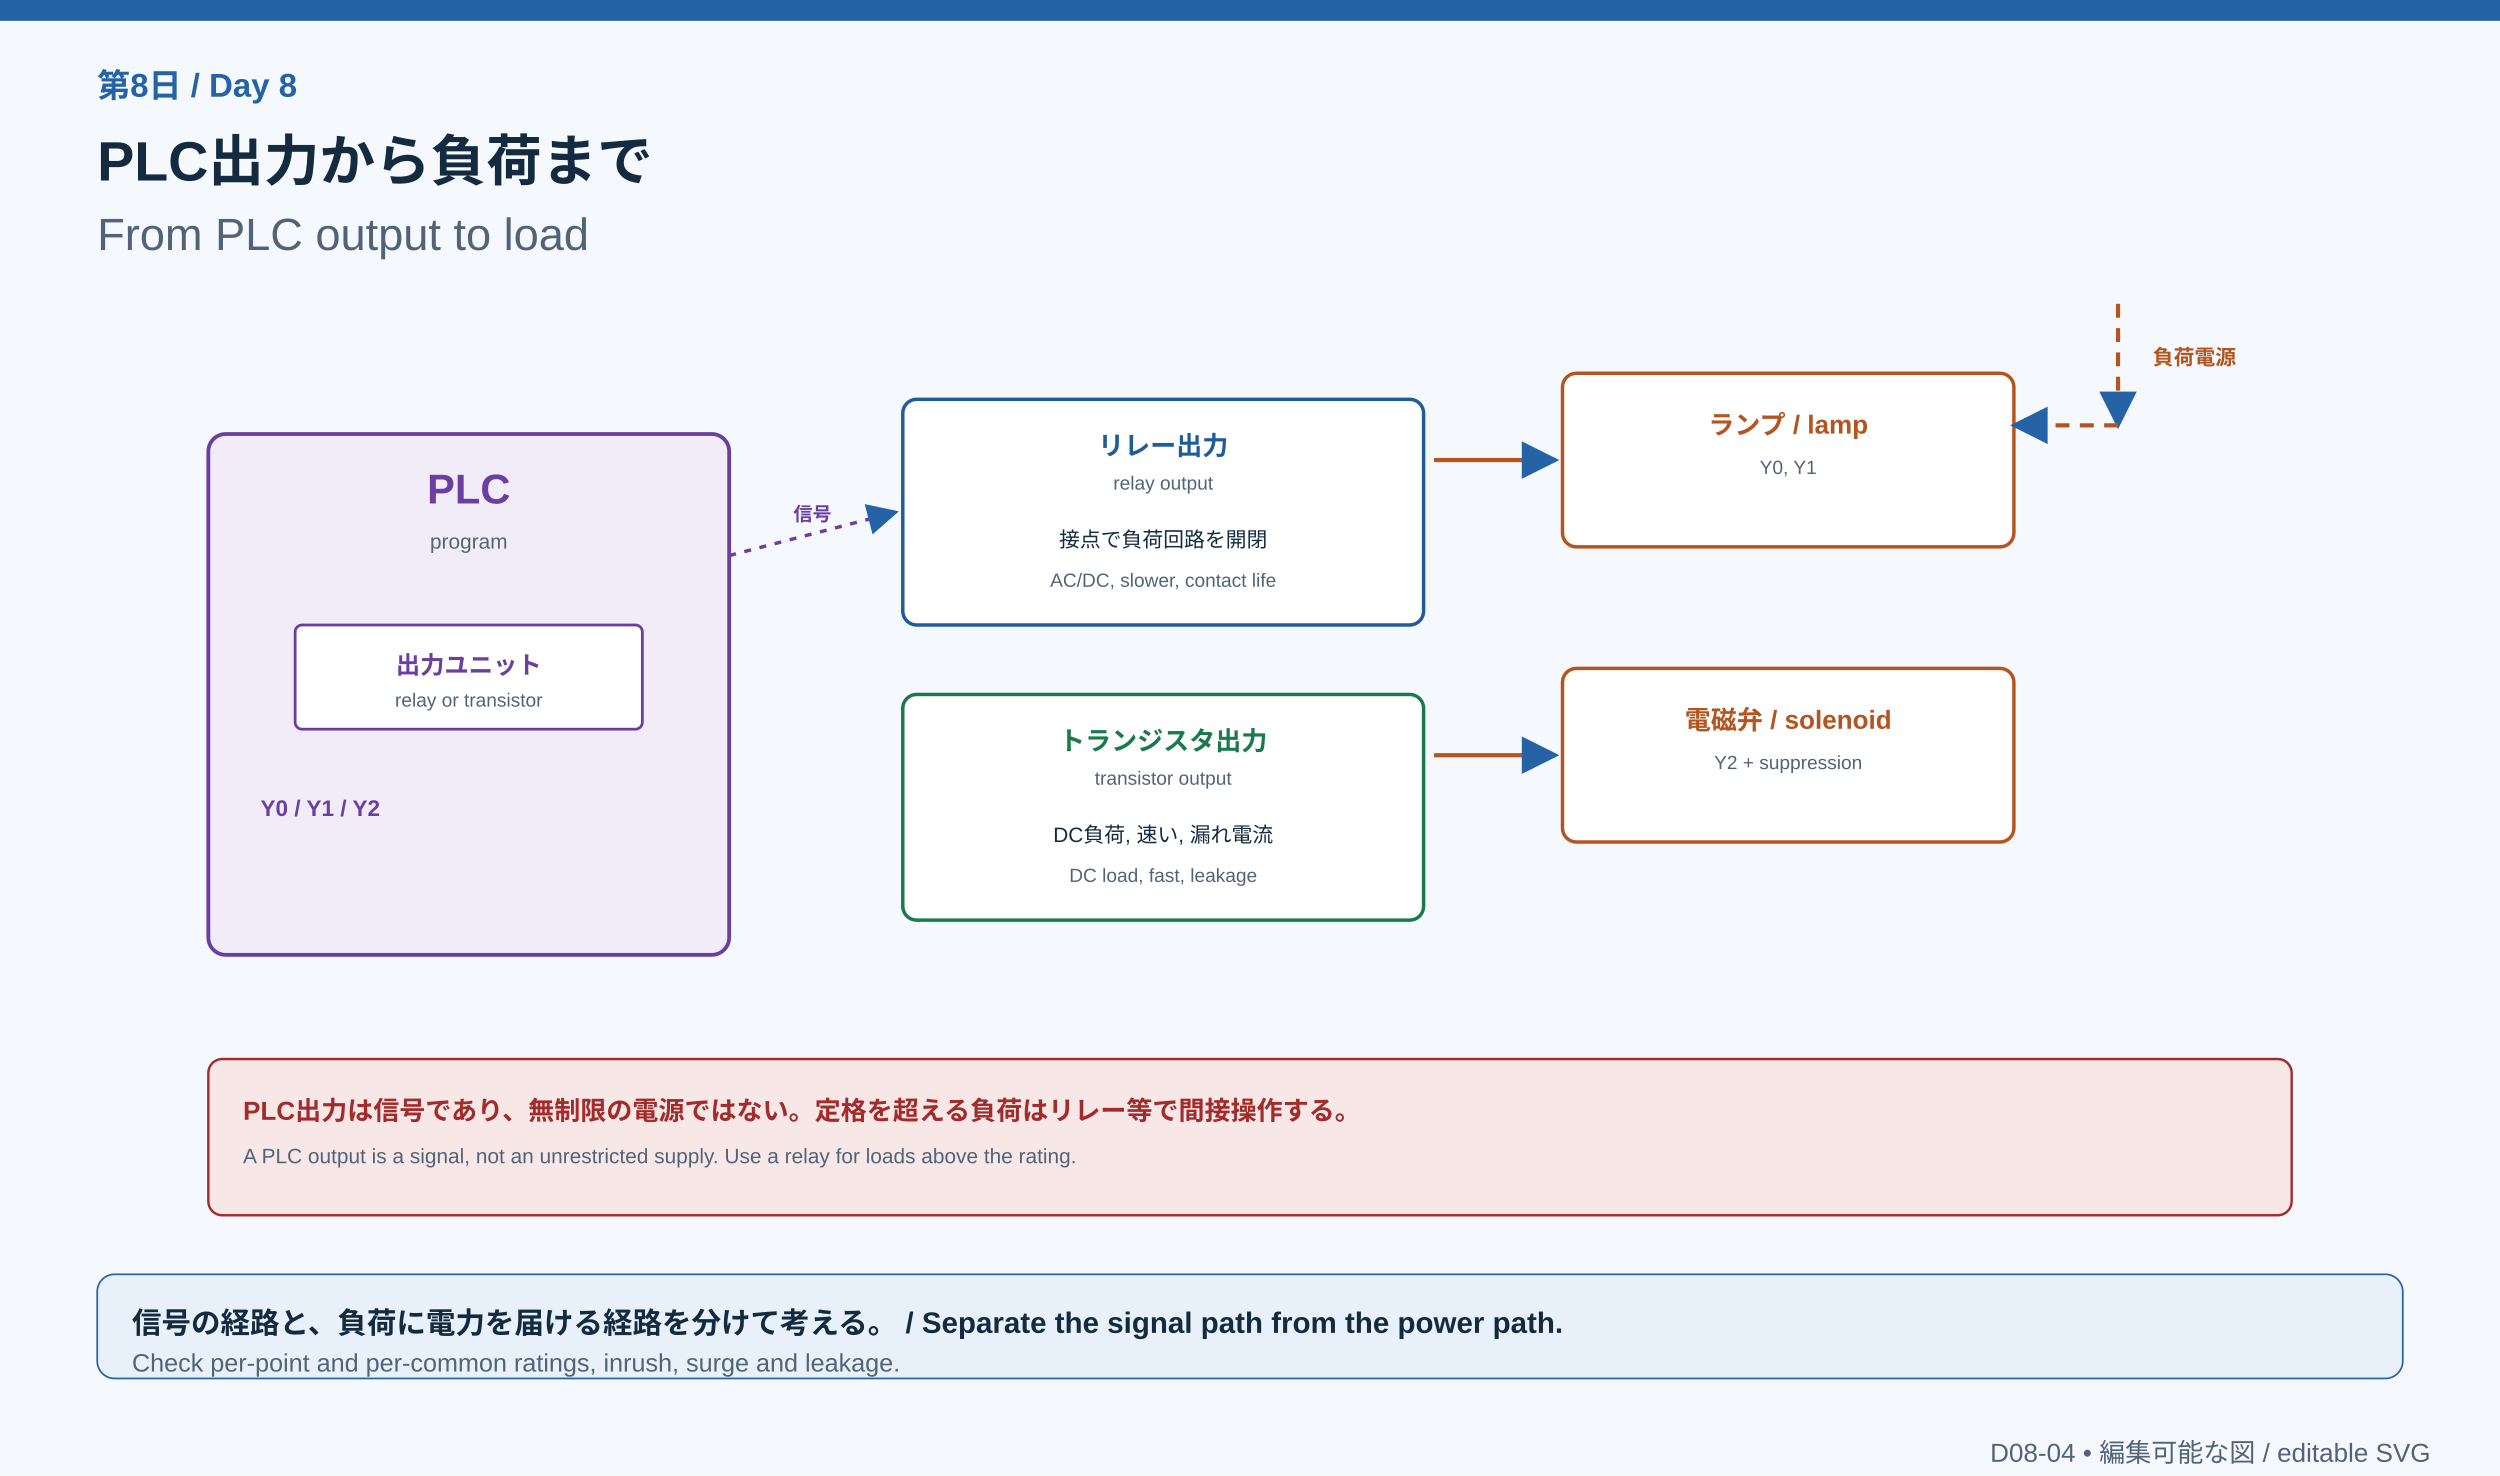
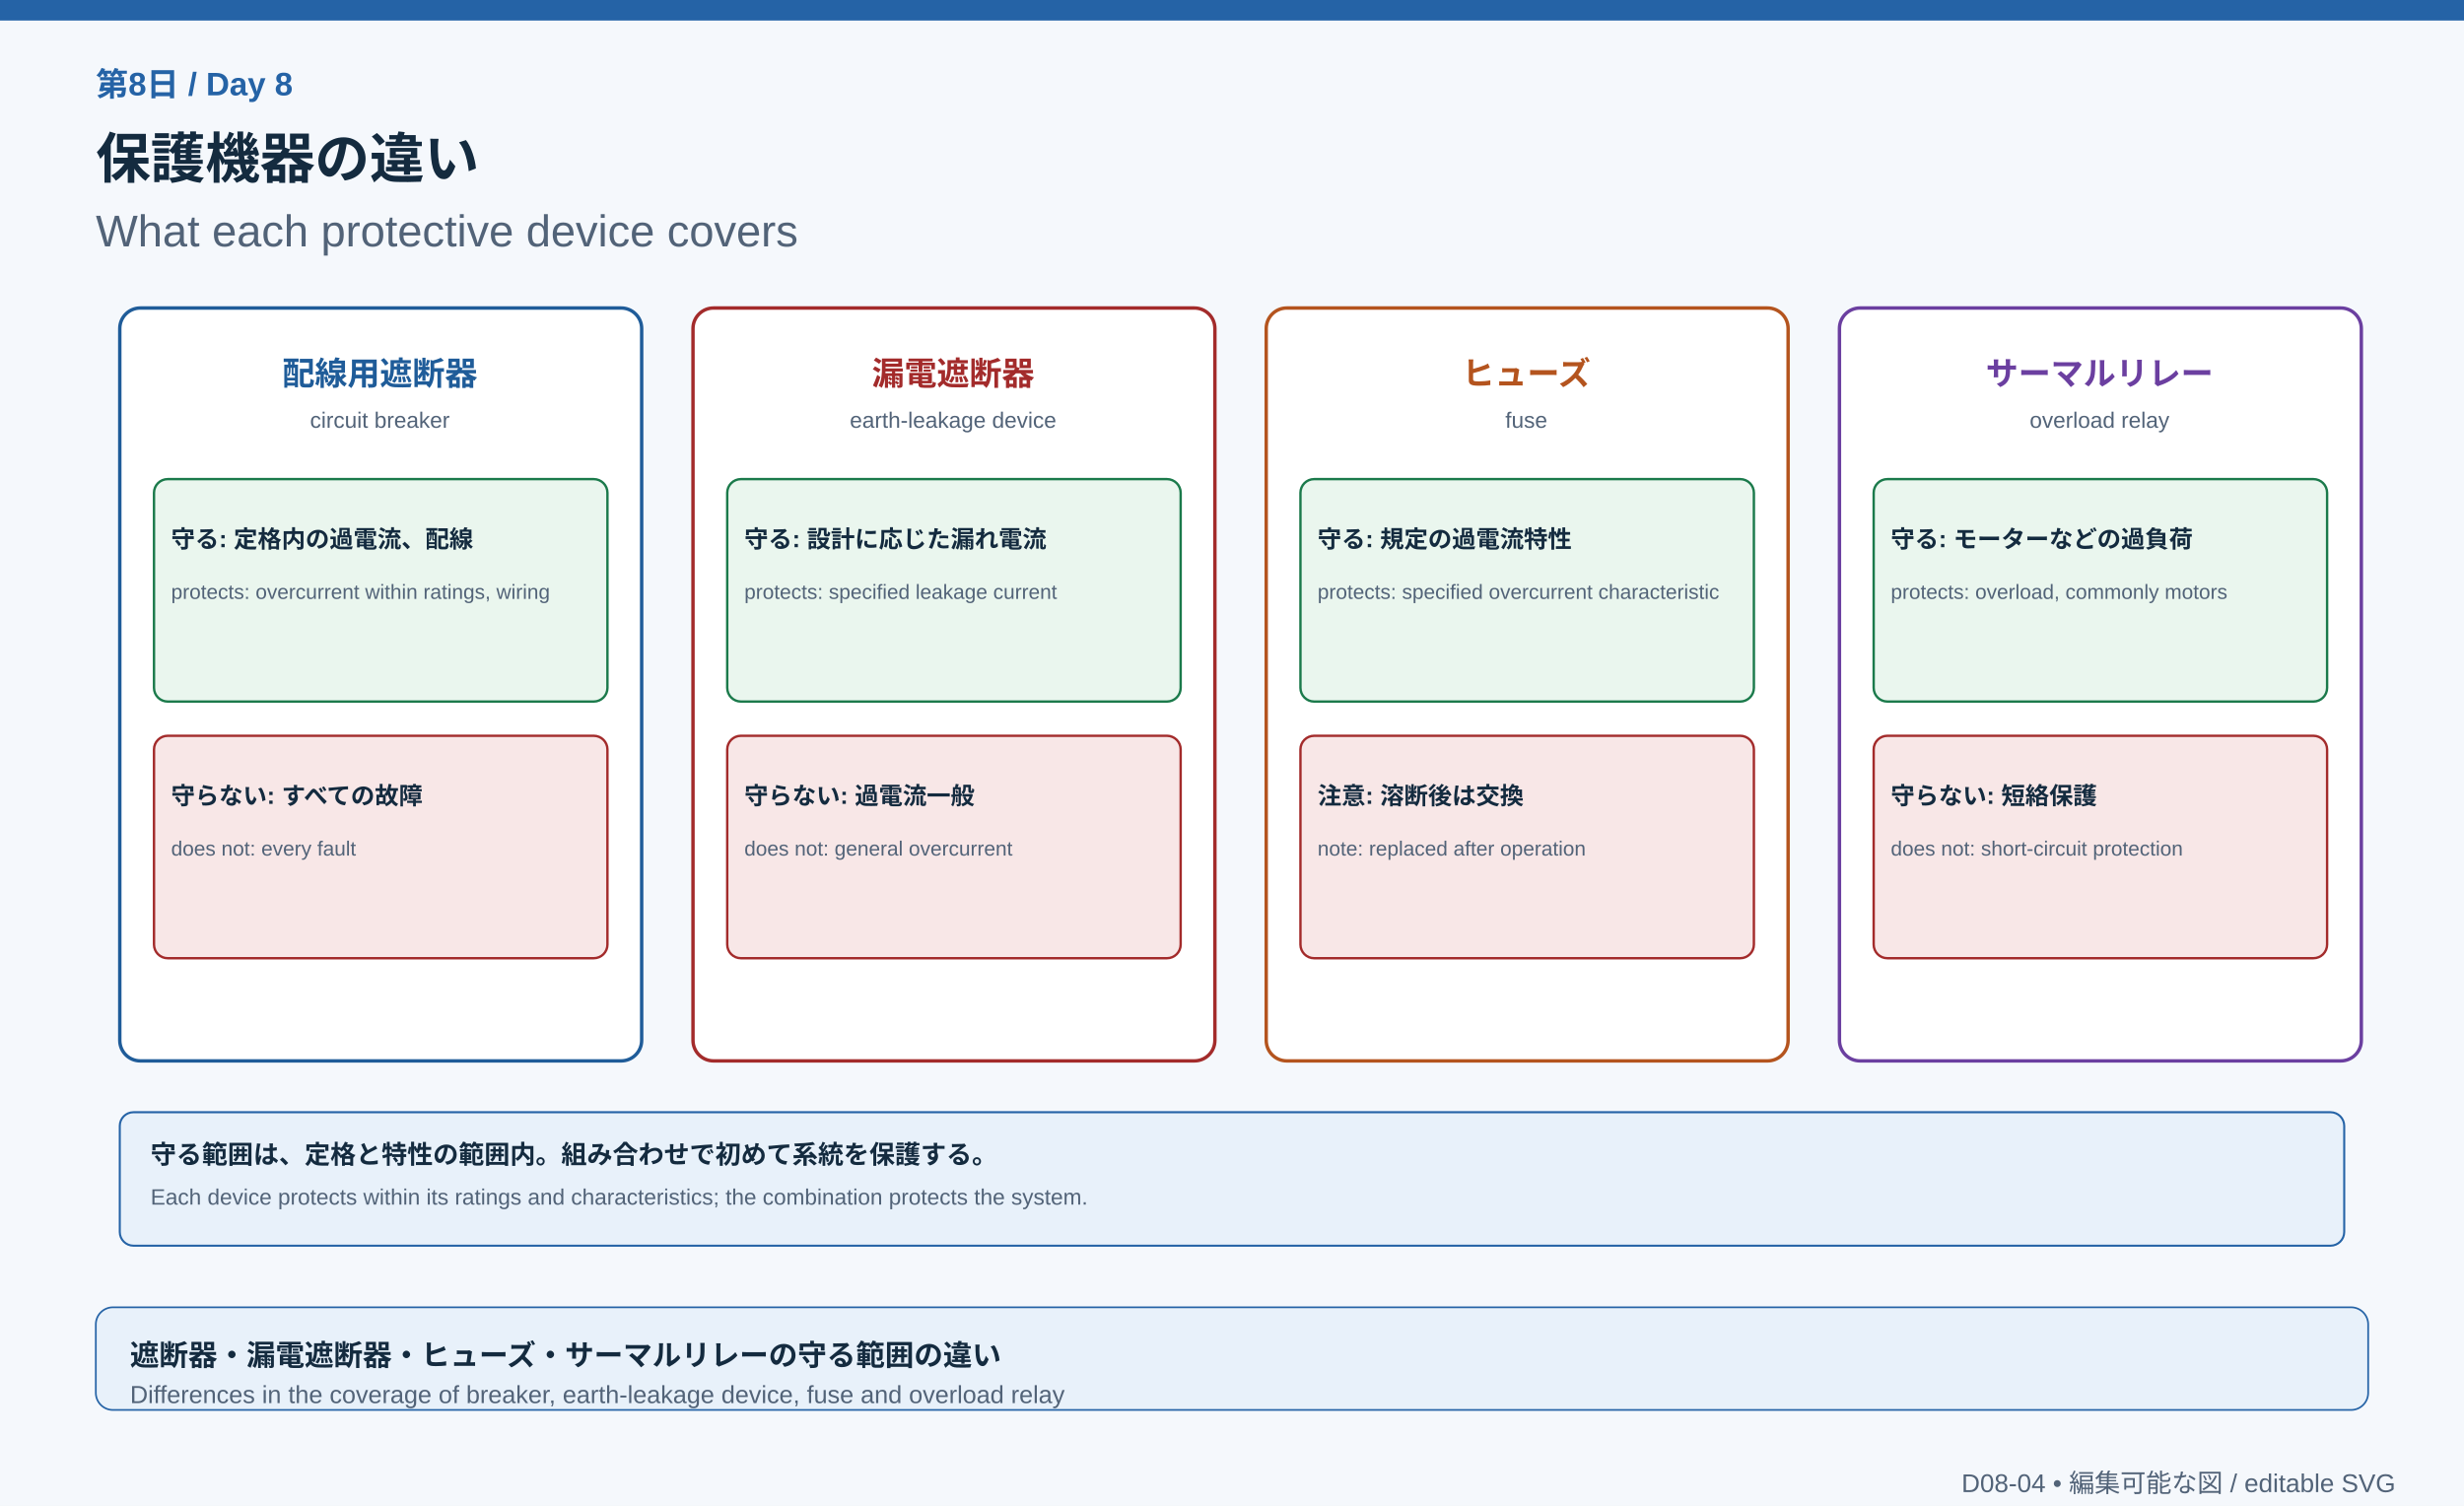
- <svg xmlns="http://www.w3.org/2000/svg" width="1440" height="850" viewBox="0 0 1440 850" role="img" aria-labelledby="title desc">
+ <svg xmlns="http://www.w3.org/2000/svg" width="1440" height="880" viewBox="0 0 1440 880" role="img" aria-labelledby="title desc">
  <defs>
    <marker id="arrow" viewBox="0 0 10 10" refX="9" refY="5" markerWidth="9" markerHeight="9" orient="auto">
      <path d="M0 0 10 5 0 10Z" fill="#2563A6" />
    </marker>
    <marker id="arrow-red" viewBox="0 0 10 10" refX="9" refY="5" markerWidth="9" markerHeight="9" orient="auto">
      <path d="M0 0 10 5 0 10Z" fill="#A32B2B" />
    </marker>
    <marker id="arrow-green" viewBox="0 0 10 10" refX="9" refY="5" markerWidth="9" markerHeight="9" orient="auto">
      <path d="M0 0 10 5 0 10Z" fill="#1B7A4B" />
    </marker>
  </defs>
-   <rect x="0" y="0" width="1440" height="850" fill="#F5F8FC" />
+   <rect x="0" y="0" width="1440" height="880" fill="#F5F8FC" />
  <rect x="0" y="0" width="1440" height="12" fill="#2563A6" />
  <text x="56.0" y="56.0" font-family="Arial, 'Noto Sans JP', 'Yu Gothic', Meiryo, sans-serif" font-size="19" fill="#2563A6" font-weight="700" text-anchor="start">第8日 / Day 8</text>
-   <text x="56.0" y="104.0" font-family="Arial, 'Noto Sans JP', 'Yu Gothic', Meiryo, sans-serif" font-size="32" fill="#142B3F" font-weight="700" text-anchor="start">PLC出力から負荷まで</text>
-   <text x="56.0" y="144.0" font-family="Arial, 'Noto Sans JP', 'Yu Gothic', Meiryo, sans-serif" font-size="26" fill="#526378" font-weight="400" text-anchor="start">From PLC output to load</text>
-   <rect x="120.0" y="250.0" width="300.0" height="300.0" rx="10" fill="#F1ECF8" stroke="#6B3FA0" stroke-width="2.2" />
-   <text x="270.0" y="290.0" font-family="Arial, 'Noto Sans JP', 'Yu Gothic', Meiryo, sans-serif" font-size="24" fill="#6B3FA0" font-weight="700" text-anchor="middle">PLC</text>
-   <text x="270.0" y="316.0" font-family="Arial, 'Noto Sans JP', 'Yu Gothic', Meiryo, sans-serif" font-size="12" fill="#526378" font-weight="400" text-anchor="middle">program</text>
-   <rect x="170.0" y="360.0" width="200.0" height="60.0" rx="4" fill="#FFFFFF" stroke="#6B3FA0" stroke-width="1.6" />
-   <text x="270.0" y="388.0" font-family="Arial, 'Noto Sans JP', 'Yu Gothic', Meiryo, sans-serif" font-size="14" fill="#6B3FA0" font-weight="700" text-anchor="middle">出力ユニット</text>
-   <text x="270.0" y="407.0" font-family="Arial, 'Noto Sans JP', 'Yu Gothic', Meiryo, sans-serif" font-size="11" fill="#526378" font-weight="400" text-anchor="middle">relay or transistor</text>
-   <text x="150.0" y="470.0" font-family="Arial, 'Noto Sans JP', 'Yu Gothic', Meiryo, sans-serif" font-size="13" fill="#6B3FA0" font-weight="700" text-anchor="start">Y0 / Y1 / Y2</text>
-   <rect x="520.0" y="230.0" width="300.0" height="130.0" rx="8" fill="#FFFFFF" stroke="#1F5C99" stroke-width="2" />
-   <text x="670.0" y="262.0" font-family="Arial, 'Noto Sans JP', 'Yu Gothic', Meiryo, sans-serif" font-size="15" fill="#1F5C99" font-weight="700" text-anchor="middle">リレー出力</text>
-   <text x="670.0" y="282.0" font-family="Arial, 'Noto Sans JP', 'Yu Gothic', Meiryo, sans-serif" font-size="11" fill="#526378" font-weight="400" text-anchor="middle">relay output</text>
-   <text x="670.0" y="315.0" font-family="Arial, 'Noto Sans JP', 'Yu Gothic', Meiryo, sans-serif" font-size="12" fill="#142B3F" font-weight="400" text-anchor="middle">接点で負荷回路を開閉</text>
-   <text x="670.0" y="338.0" font-family="Arial, 'Noto Sans JP', 'Yu Gothic', Meiryo, sans-serif" font-size="11" fill="#526378" font-weight="400" text-anchor="middle">AC/DC, slower, contact life</text>
-   <rect x="520.0" y="400.0" width="300.0" height="130.0" rx="8" fill="#FFFFFF" stroke="#1B7A4B" stroke-width="2" />
-   <text x="670.0" y="432.0" font-family="Arial, 'Noto Sans JP', 'Yu Gothic', Meiryo, sans-serif" font-size="15" fill="#1B7A4B" font-weight="700" text-anchor="middle">トランジスタ出力</text>
-   <text x="670.0" y="452.0" font-family="Arial, 'Noto Sans JP', 'Yu Gothic', Meiryo, sans-serif" font-size="11" fill="#526378" font-weight="400" text-anchor="middle">transistor output</text>
-   <text x="670.0" y="485.0" font-family="Arial, 'Noto Sans JP', 'Yu Gothic', Meiryo, sans-serif" font-size="12" fill="#142B3F" font-weight="400" text-anchor="middle">DC負荷, 速い, 漏れ電流</text>
-   <text x="670.0" y="508.0" font-family="Arial, 'Noto Sans JP', 'Yu Gothic', Meiryo, sans-serif" font-size="11" fill="#526378" font-weight="400" text-anchor="middle">DC load, fast, leakage</text>
-   <rect x="900.0" y="215.0" width="260.0" height="100.0" rx="8" fill="#FFFFFF" stroke="#B4541E" stroke-width="2" />
-   <text x="1030.0" y="250.0" font-family="Arial, 'Noto Sans JP', 'Yu Gothic', Meiryo, sans-serif" font-size="15" fill="#B4541E" font-weight="700" text-anchor="middle">ランプ / lamp</text>
-   <text x="1030.0" y="273.0" font-family="Arial, 'Noto Sans JP', 'Yu Gothic', Meiryo, sans-serif" font-size="11" fill="#526378" font-weight="400" text-anchor="middle">Y0, Y1</text>
-   <path d="M826.0 265.0 L896.0 265.0" fill="none" stroke="#B4541E" stroke-width="2.4" marker-end="url(#arrow)" />
-   <rect x="900.0" y="385.0" width="260.0" height="100.0" rx="8" fill="#FFFFFF" stroke="#B4541E" stroke-width="2" />
-   <text x="1030.0" y="420.0" font-family="Arial, 'Noto Sans JP', 'Yu Gothic', Meiryo, sans-serif" font-size="15" fill="#B4541E" font-weight="700" text-anchor="middle">電磁弁 / solenoid</text>
-   <text x="1030.0" y="443.0" font-family="Arial, 'Noto Sans JP', 'Yu Gothic', Meiryo, sans-serif" font-size="11" fill="#526378" font-weight="400" text-anchor="middle">Y2 + suppression</text>
-   <path d="M826.0 435.0 L896.0 435.0" fill="none" stroke="#B4541E" stroke-width="2.4" marker-end="url(#arrow)" />
-   <path d="M420.0 320.0 L516.0 295.0" fill="none" stroke="#6B3FA0" stroke-width="2" stroke-dasharray="4 5" marker-end="url(#arrow)" />
-   <text x="468.0" y="300.0" font-family="Arial, 'Noto Sans JP', 'Yu Gothic', Meiryo, sans-serif" font-size="11" fill="#6B3FA0" font-weight="600" text-anchor="middle">信号</text>
-   <path d="M1220.0 175.0 L1220.0 245.0" fill="none" stroke="#B4541E" stroke-width="2.4" stroke-dasharray="8 6" marker-end="url(#arrow)" />
-   <path d="M1220.0 245.0 L1160.0 245.0" fill="none" stroke="#B4541E" stroke-width="2.4" stroke-dasharray="8 6" marker-end="url(#arrow)" />
-   <text x="1240.0" y="210.0" font-family="Arial, 'Noto Sans JP', 'Yu Gothic', Meiryo, sans-serif" font-size="12" fill="#B4541E" font-weight="600" text-anchor="start">負荷電源</text>
-   <rect x="120.0" y="610.0" width="1200.0" height="90.0" rx="8" fill="#F8E7E7" stroke="#A32B2B" stroke-width="1.4" />
-   <text x="140.0" y="645.0" font-family="Arial, 'Noto Sans JP', 'Yu Gothic', Meiryo, sans-serif" font-size="15" fill="#A32B2B" font-weight="700" text-anchor="start">PLC出力は信号であり、無制限の電源ではない。定格を超える負荷はリレー等で間接操作する。</text>
-   <text x="140.0" y="670.0" font-family="Arial, 'Noto Sans JP', 'Yu Gothic', Meiryo, sans-serif" font-size="12" fill="#526378" font-weight="400" text-anchor="start">A PLC output is a signal, not an unrestricted supply. Use a relay for loads above the rating.</text>
-   <rect x="56.0" y="734.0" width="1328.0" height="60.0" rx="10" fill="#E8F1FA" stroke="#2563A6" stroke-width="1" />
-   <text x="76.0" y="768.0" font-family="Arial, 'Noto Sans JP', 'Yu Gothic', Meiryo, sans-serif" font-size="17.0" fill="#142B3F" font-weight="700" text-anchor="start">信号の経路と、負荷に電力を届ける経路を分けて考える。 / Separate the signal path from the power path.</text>
-   <text x="76.0" y="790.0" font-family="Arial, 'Noto Sans JP', 'Yu Gothic', Meiryo, sans-serif" font-size="14.5" fill="#526378" font-weight="400" text-anchor="start">Check per-point and per-common ratings, inrush, surge and leakage.</text>
-   <text x="1400" y="842" font-family="Arial, 'Noto Sans JP', 'Yu Gothic', Meiryo, sans-serif" font-size="15" fill="#526378" text-anchor="end">D08-04 • 編集可能な図 / editable SVG</text>
+   <text x="56.0" y="104.0" font-family="Arial, 'Noto Sans JP', 'Yu Gothic', Meiryo, sans-serif" font-size="32" fill="#142B3F" font-weight="700" text-anchor="start">保護機器の違い</text>
+   <text x="56.0" y="144.0" font-family="Arial, 'Noto Sans JP', 'Yu Gothic', Meiryo, sans-serif" font-size="26" fill="#526378" font-weight="400" text-anchor="start">What each protective device covers</text>
+   <rect x="70.0" y="180.0" width="305.0" height="440.0" rx="12" fill="#FFFFFF" stroke="#1F5C99" stroke-width="2" />
+   <text x="222.0" y="225.0" font-family="Arial, 'Noto Sans JP', 'Yu Gothic', Meiryo, sans-serif" font-size="19" fill="#1F5C99" font-weight="700" text-anchor="middle">配線用遮断器</text>
+   <text x="222.0" y="250.0" font-family="Arial, 'Noto Sans JP', 'Yu Gothic', Meiryo, sans-serif" font-size="13" fill="#526378" font-weight="400" text-anchor="middle">circuit breaker</text>
+   <rect x="90.0" y="280.0" width="265.0" height="130.0" rx="8" fill="#EAF6EE" stroke="#1B7A4B" stroke-width="1.4" />
+   <text x="100.0" y="320.0" font-family="Arial, 'Noto Sans JP', 'Yu Gothic', Meiryo, sans-serif" font-size="14" fill="#142B3F" font-weight="700" text-anchor="start">守る: 定格内の過電流、配線</text>
+   <text x="100.0" y="350.0" font-family="Arial, 'Noto Sans JP', 'Yu Gothic', Meiryo, sans-serif" font-size="12" fill="#526378" font-weight="400" text-anchor="start">protects: overcurrent within ratings, wiring</text>
+   <rect x="90.0" y="430.0" width="265.0" height="130.0" rx="8" fill="#F8E7E7" stroke="#A32B2B" stroke-width="1.4" />
+   <text x="100.0" y="470.0" font-family="Arial, 'Noto Sans JP', 'Yu Gothic', Meiryo, sans-serif" font-size="14" fill="#142B3F" font-weight="700" text-anchor="start">守らない: すべての故障</text>
+   <text x="100.0" y="500.0" font-family="Arial, 'Noto Sans JP', 'Yu Gothic', Meiryo, sans-serif" font-size="12" fill="#526378" font-weight="400" text-anchor="start">does not: every fault</text>
+   <rect x="405.0" y="180.0" width="305.0" height="440.0" rx="12" fill="#FFFFFF" stroke="#A32B2B" stroke-width="2" />
+   <text x="557.0" y="225.0" font-family="Arial, 'Noto Sans JP', 'Yu Gothic', Meiryo, sans-serif" font-size="19" fill="#A32B2B" font-weight="700" text-anchor="middle">漏電遮断器</text>
+   <text x="557.0" y="250.0" font-family="Arial, 'Noto Sans JP', 'Yu Gothic', Meiryo, sans-serif" font-size="13" fill="#526378" font-weight="400" text-anchor="middle">earth-leakage device</text>
+   <rect x="425.0" y="280.0" width="265.0" height="130.0" rx="8" fill="#EAF6EE" stroke="#1B7A4B" stroke-width="1.4" />
+   <text x="435.0" y="320.0" font-family="Arial, 'Noto Sans JP', 'Yu Gothic', Meiryo, sans-serif" font-size="14" fill="#142B3F" font-weight="700" text-anchor="start">守る: 設計に応じた漏れ電流</text>
+   <text x="435.0" y="350.0" font-family="Arial, 'Noto Sans JP', 'Yu Gothic', Meiryo, sans-serif" font-size="12" fill="#526378" font-weight="400" text-anchor="start">protects: specified leakage current</text>
+   <rect x="425.0" y="430.0" width="265.0" height="130.0" rx="8" fill="#F8E7E7" stroke="#A32B2B" stroke-width="1.4" />
+   <text x="435.0" y="470.0" font-family="Arial, 'Noto Sans JP', 'Yu Gothic', Meiryo, sans-serif" font-size="14" fill="#142B3F" font-weight="700" text-anchor="start">守らない: 過電流一般</text>
+   <text x="435.0" y="500.0" font-family="Arial, 'Noto Sans JP', 'Yu Gothic', Meiryo, sans-serif" font-size="12" fill="#526378" font-weight="400" text-anchor="start">does not: general overcurrent</text>
+   <rect x="740.0" y="180.0" width="305.0" height="440.0" rx="12" fill="#FFFFFF" stroke="#B4541E" stroke-width="2" />
+   <text x="892.0" y="225.0" font-family="Arial, 'Noto Sans JP', 'Yu Gothic', Meiryo, sans-serif" font-size="19" fill="#B4541E" font-weight="700" text-anchor="middle">ヒューズ</text>
+   <text x="892.0" y="250.0" font-family="Arial, 'Noto Sans JP', 'Yu Gothic', Meiryo, sans-serif" font-size="13" fill="#526378" font-weight="400" text-anchor="middle">fuse</text>
+   <rect x="760.0" y="280.0" width="265.0" height="130.0" rx="8" fill="#EAF6EE" stroke="#1B7A4B" stroke-width="1.4" />
+   <text x="770.0" y="320.0" font-family="Arial, 'Noto Sans JP', 'Yu Gothic', Meiryo, sans-serif" font-size="14" fill="#142B3F" font-weight="700" text-anchor="start">守る: 規定の過電流特性</text>
+   <text x="770.0" y="350.0" font-family="Arial, 'Noto Sans JP', 'Yu Gothic', Meiryo, sans-serif" font-size="12" fill="#526378" font-weight="400" text-anchor="start">protects: specified overcurrent characteristic</text>
+   <rect x="760.0" y="430.0" width="265.0" height="130.0" rx="8" fill="#F8E7E7" stroke="#A32B2B" stroke-width="1.4" />
+   <text x="770.0" y="470.0" font-family="Arial, 'Noto Sans JP', 'Yu Gothic', Meiryo, sans-serif" font-size="14" fill="#142B3F" font-weight="700" text-anchor="start">注意: 溶断後は交換</text>
+   <text x="770.0" y="500.0" font-family="Arial, 'Noto Sans JP', 'Yu Gothic', Meiryo, sans-serif" font-size="12" fill="#526378" font-weight="400" text-anchor="start">note: replaced after operation</text>
+   <rect x="1075.0" y="180.0" width="305.0" height="440.0" rx="12" fill="#FFFFFF" stroke="#6B3FA0" stroke-width="2" />
+   <text x="1227.0" y="225.0" font-family="Arial, 'Noto Sans JP', 'Yu Gothic', Meiryo, sans-serif" font-size="19" fill="#6B3FA0" font-weight="700" text-anchor="middle">サーマルリレー</text>
+   <text x="1227.0" y="250.0" font-family="Arial, 'Noto Sans JP', 'Yu Gothic', Meiryo, sans-serif" font-size="13" fill="#526378" font-weight="400" text-anchor="middle">overload relay</text>
+   <rect x="1095.0" y="280.0" width="265.0" height="130.0" rx="8" fill="#EAF6EE" stroke="#1B7A4B" stroke-width="1.4" />
+   <text x="1105.0" y="320.0" font-family="Arial, 'Noto Sans JP', 'Yu Gothic', Meiryo, sans-serif" font-size="14" fill="#142B3F" font-weight="700" text-anchor="start">守る: モーターなどの過負荷</text>
+   <text x="1105.0" y="350.0" font-family="Arial, 'Noto Sans JP', 'Yu Gothic', Meiryo, sans-serif" font-size="12" fill="#526378" font-weight="400" text-anchor="start">protects: overload, commonly motors</text>
+   <rect x="1095.0" y="430.0" width="265.0" height="130.0" rx="8" fill="#F8E7E7" stroke="#A32B2B" stroke-width="1.4" />
+   <text x="1105.0" y="470.0" font-family="Arial, 'Noto Sans JP', 'Yu Gothic', Meiryo, sans-serif" font-size="14" fill="#142B3F" font-weight="700" text-anchor="start">守らない: 短絡保護</text>
+   <text x="1105.0" y="500.0" font-family="Arial, 'Noto Sans JP', 'Yu Gothic', Meiryo, sans-serif" font-size="12" fill="#526378" font-weight="400" text-anchor="start">does not: short-circuit protection</text>
+   <rect x="70.0" y="650.0" width="1300.0" height="78.0" rx="8" fill="#E8F1FA" stroke="#2563A6" stroke-width="1.2" />
+   <text x="88.0" y="680.0" font-family="Arial, 'Noto Sans JP', 'Yu Gothic', Meiryo, sans-serif" font-size="15" fill="#142B3F" font-weight="700" text-anchor="start">守る範囲は、定格と特性の範囲内。組み合わせで初めて系統を保護する。</text>
+   <text x="88.0" y="704.0" font-family="Arial, 'Noto Sans JP', 'Yu Gothic', Meiryo, sans-serif" font-size="13" fill="#526378" font-weight="400" text-anchor="start">Each device protects within its ratings and characteristics; the combination protects the system.</text>
+   <rect x="56.0" y="764.0" width="1328.0" height="60.0" rx="10" fill="#E8F1FA" stroke="#2563A6" stroke-width="1" />
+   <text x="76.0" y="798.0" font-family="Arial, 'Noto Sans JP', 'Yu Gothic', Meiryo, sans-serif" font-size="17.0" fill="#142B3F" font-weight="700" text-anchor="start">遮断器・漏電遮断器・ヒューズ・サーマルリレーの守る範囲の違い</text>
+   <text x="76.0" y="820.0" font-family="Arial, 'Noto Sans JP', 'Yu Gothic', Meiryo, sans-serif" font-size="14.5" fill="#526378" font-weight="400" text-anchor="start">Differences in the coverage of breaker, earth-leakage device, fuse and overload relay</text>
+   <text x="1400" y="872" font-family="Arial, 'Noto Sans JP', 'Yu Gothic', Meiryo, sans-serif" font-size="15" fill="#526378" text-anchor="end">D08-04 • 編集可能な図 / editable SVG</text>
</svg>
